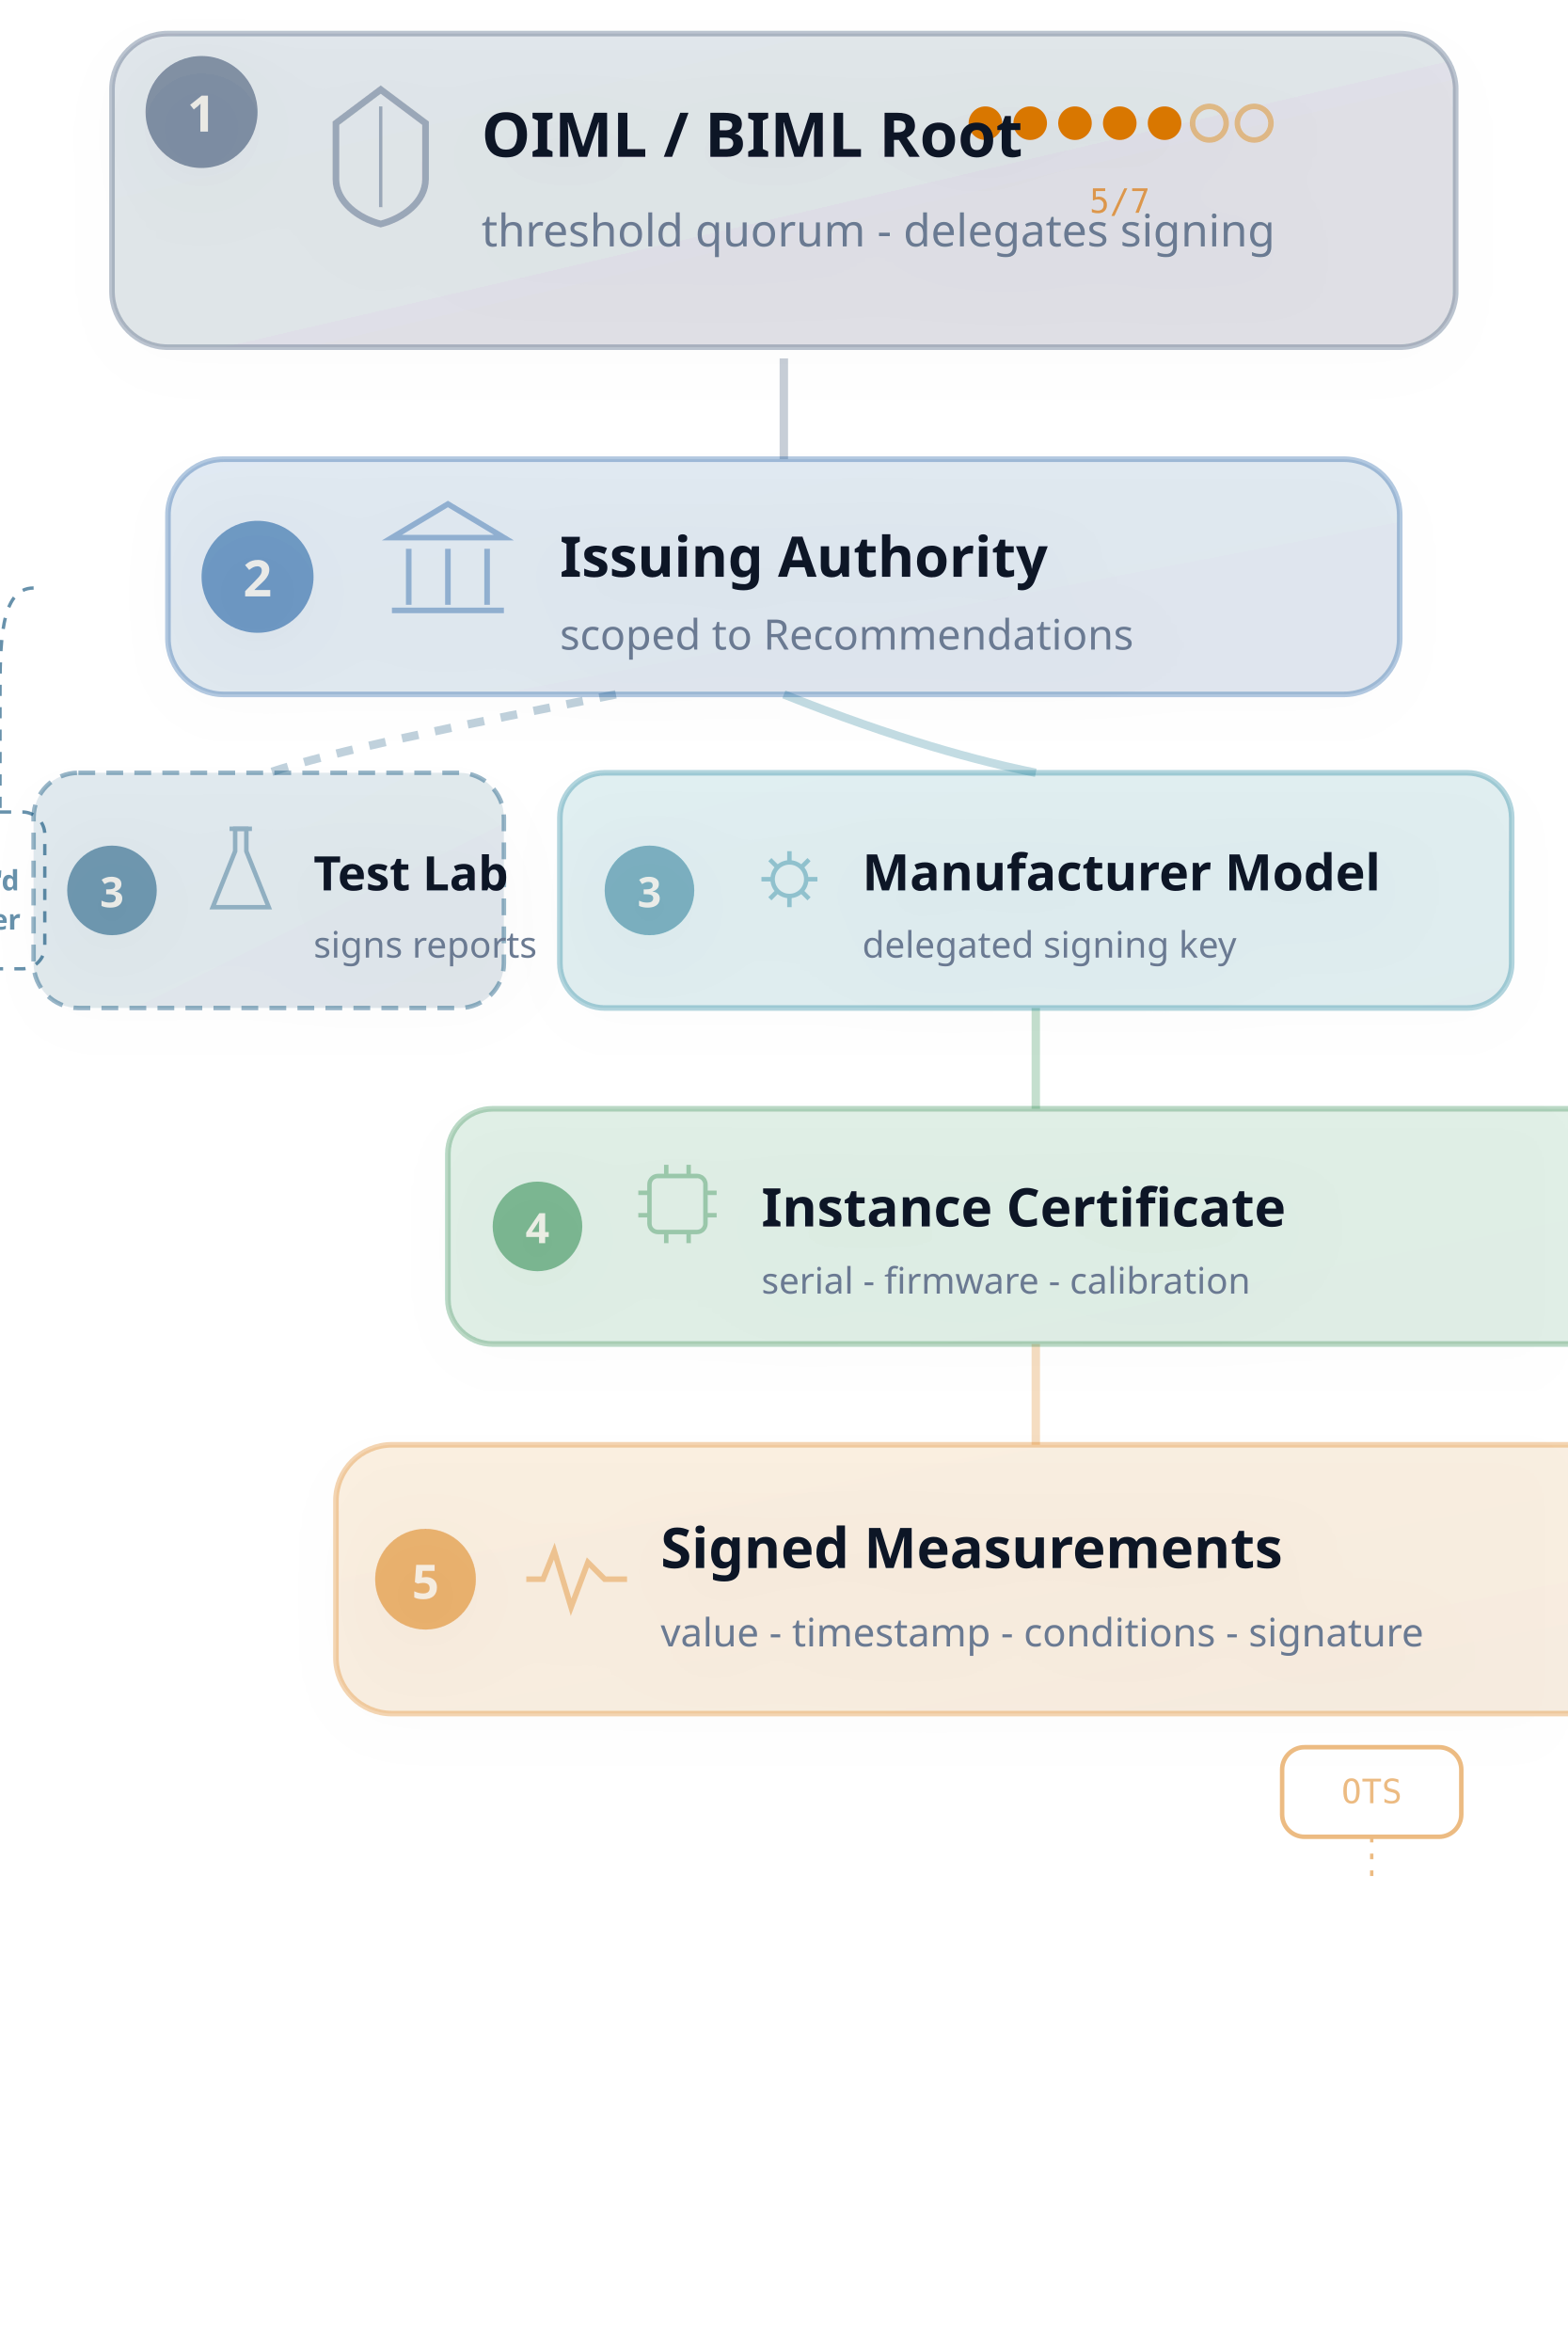
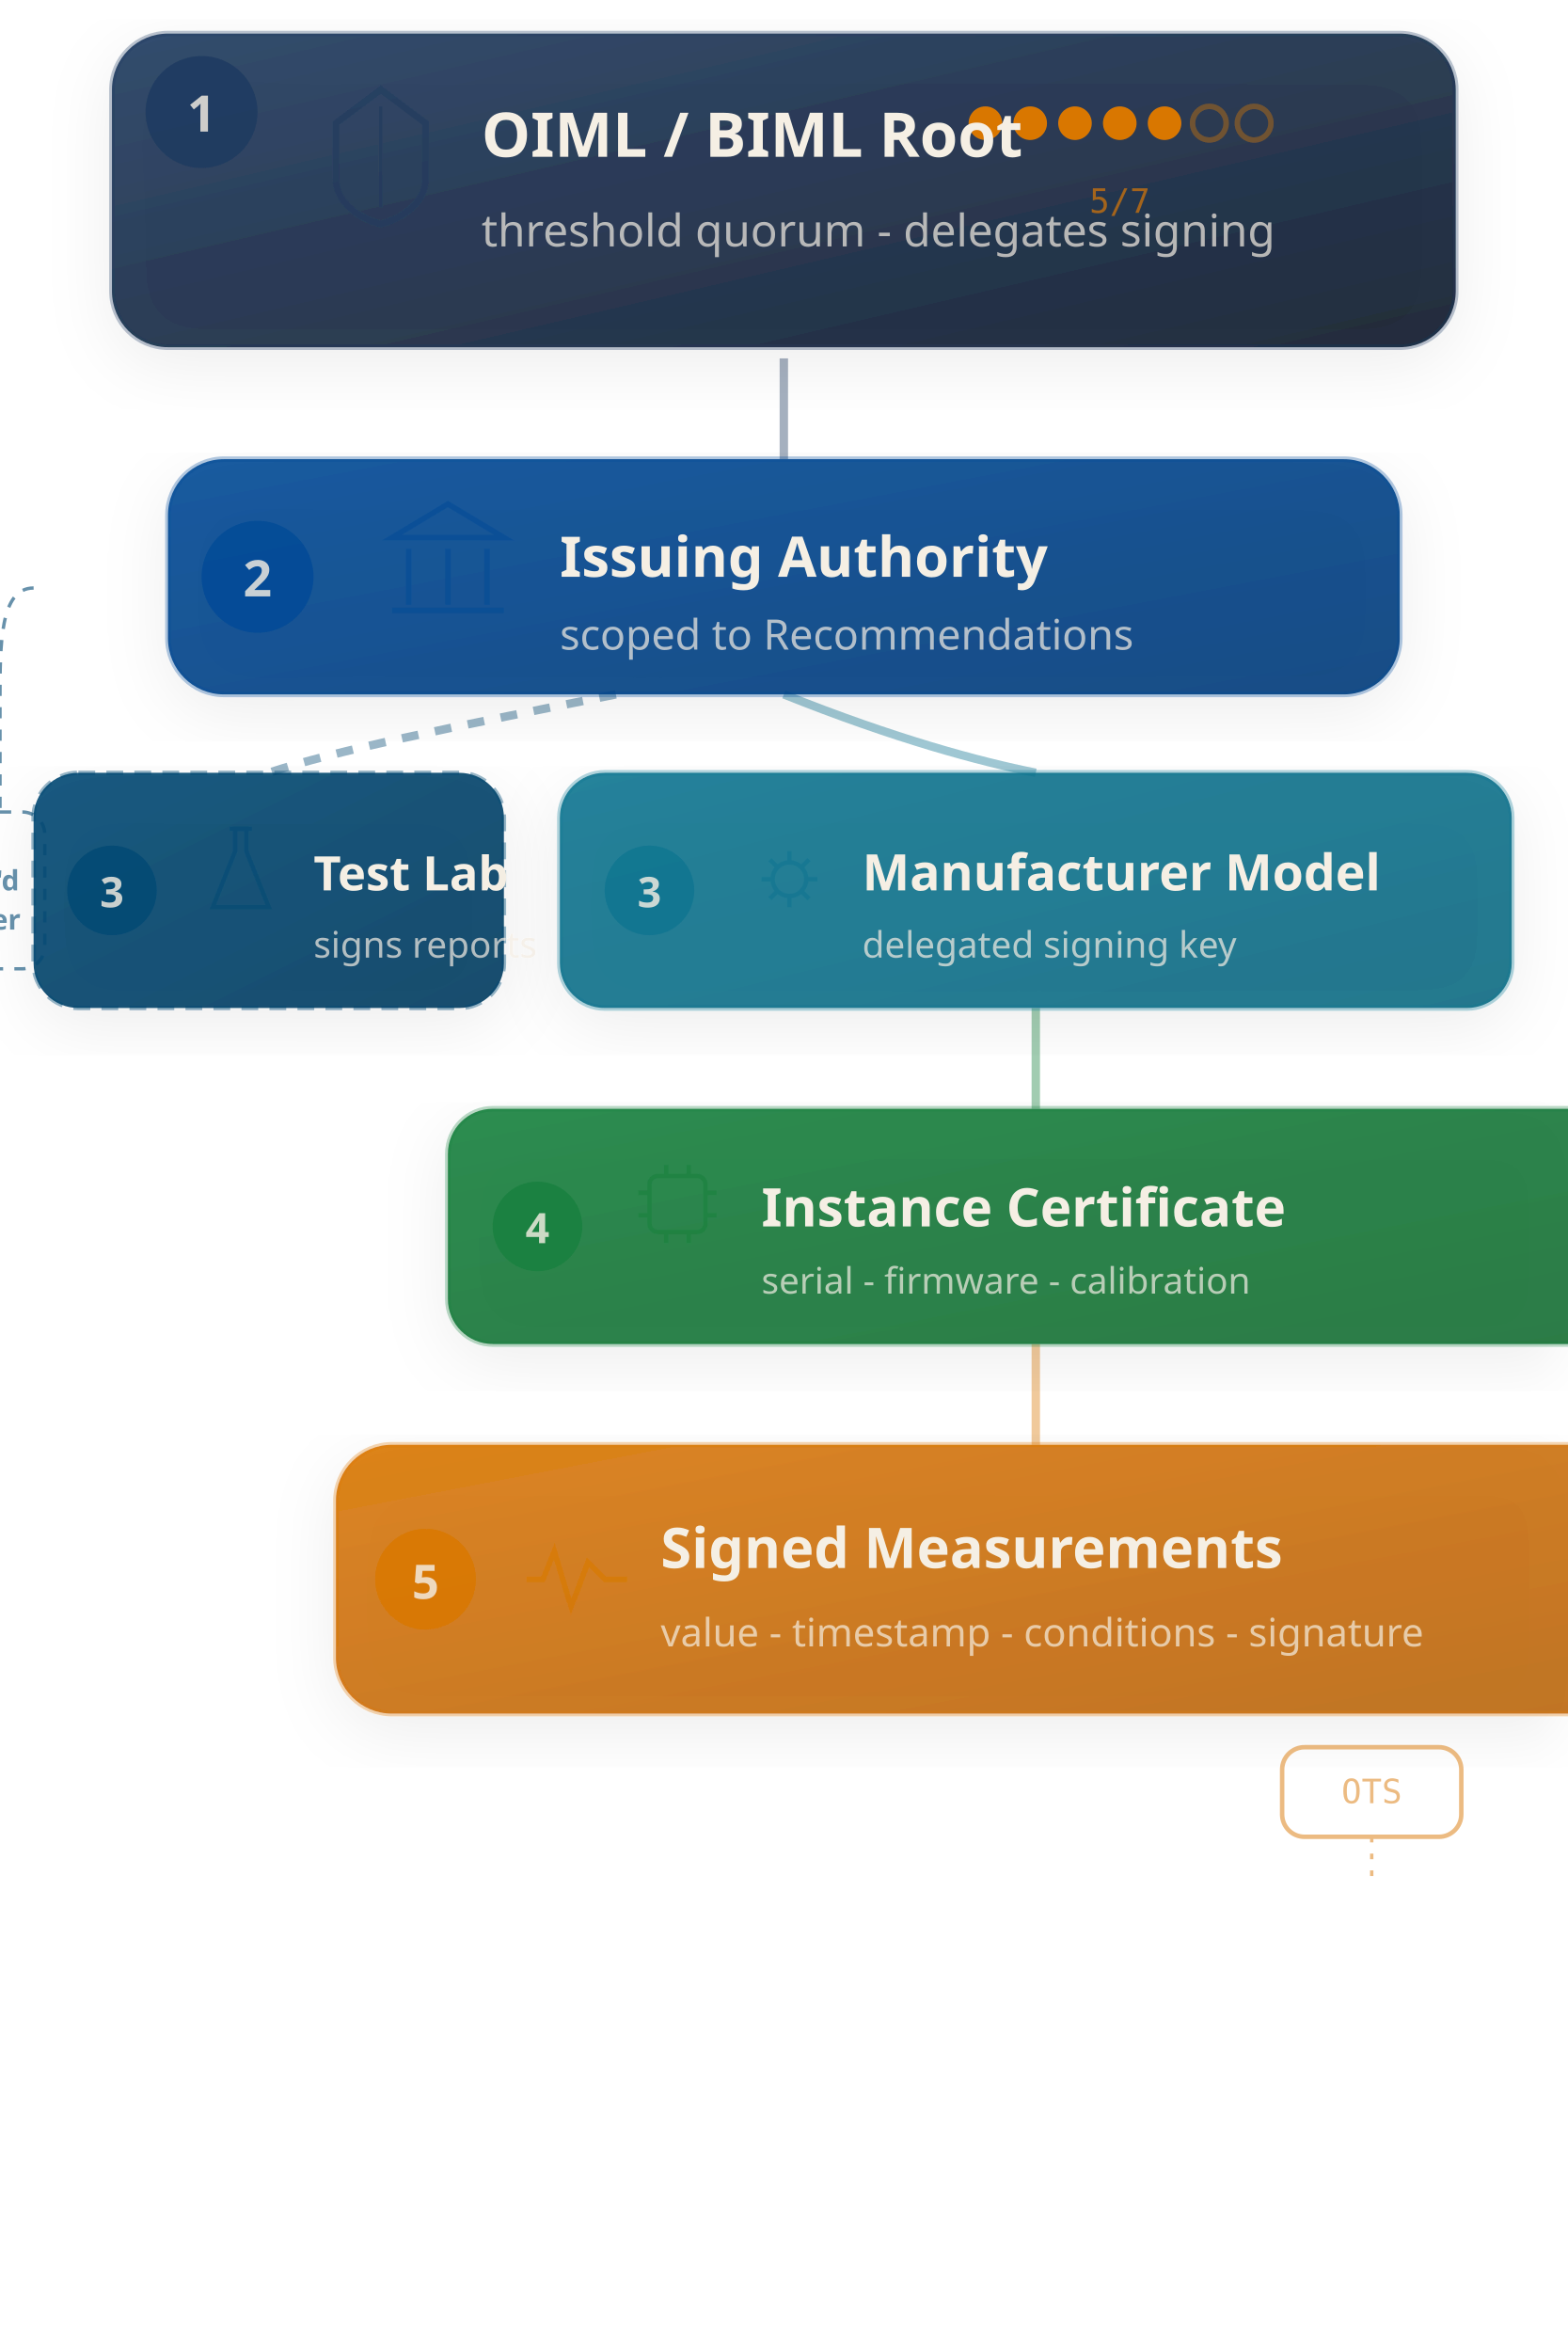
<svg xmlns="http://www.w3.org/2000/svg" viewBox="0 0 280 420" role="img" fill="none" aria-label="CNML five-tier trust chain from OIML root through IA, manufacturer model, instance certificate, to signed measurements.">
  <defs>
    <filter id="card-shadow" x="-10%" y="-10%" width="120%" height="130%">
      <feDropShadow dx="0" dy="3" stdDeviation="6" flood-opacity="0.08" />
    </filter>
    <linearGradient id="grad-t1" x1="0" y1="0" x2="1" y2="1">
      <stop offset="0%" stop-color="#1e3a5f" />
      <stop offset="100%" stop-color="#0a1628" />
    </linearGradient>
    <linearGradient id="grad-t2" x1="0" y1="0" x2="1" y2="1">
      <stop offset="0%" stop-color="#004996" />
      <stop offset="100%" stop-color="#003a78" />
    </linearGradient>
    <linearGradient id="grad-t3a" x1="0" y1="0" x2="1" y2="1">
      <stop offset="0%" stop-color="#024873" />
      <stop offset="100%" stop-color="#013a5e" />
    </linearGradient>
    <linearGradient id="grad-t3b" x1="0" y1="0" x2="1" y2="1">
      <stop offset="0%" stop-color="#0e7490" />
      <stop offset="100%" stop-color="#0c6a82" />
    </linearGradient>
    <linearGradient id="grad-t4" x1="0" y1="0" x2="1" y2="1">
      <stop offset="0%" stop-color="#15803d" />
      <stop offset="100%" stop-color="#126d33" />
    </linearGradient>
    <linearGradient id="grad-t5" x1="0" y1="0" x2="1" y2="1">
      <stop offset="0%" stop-color="#d97706" />
      <stop offset="100%" stop-color="#b8650a" />
    </linearGradient>
  </defs>
  <style>
-     .dark .cnml-seal-card rect.card-fill { opacity: 0.25; }
+     .dark .cnml-seal-card rect.card-fill { opacity: 0.35; }
    .dark .cnml-seal-card .card-label { fill: rgba(245, 239, 228, 0.95); }
    .dark .cnml-seal-card .card-sub { fill: rgba(245, 239, 228, 0.6); }
-     .dark .cnml-seal-card .card-icon { opacity: 0.5; }
-     .dark .cnml-seal-connector { opacity: 0.4; }
-     .dark .cnml-seal-tier-badge { opacity: 0.6; }
-     .cnml-seal-card rect.card-fill { opacity: 0.12; }
-     .cnml-seal-card .card-label { fill: #0a1628; }
-     .cnml-seal-card .card-sub { fill: #6b7a92; }
-     .cnml-seal-card .card-icon { opacity: 0.35; }
-     .cnml-seal-connector { opacity: 0.25; }
-     .cnml-seal-tier-badge { opacity: 0.5; }
+     .dark .cnml-seal-card .card-icon { opacity: 0.6; }
+     .dark .cnml-seal-connector { opacity: 0.5; }
+     .dark .cnml-seal-tier-badge { opacity: 0.7; }
+     .cnml-seal-card rect.card-fill { opacity: 0.9; }
+     .cnml-seal-card .card-label { fill: #f5efe4; }
+     .cnml-seal-card .card-sub { fill: rgba(245, 239, 228, 0.7); }
+     .cnml-seal-card .card-icon { opacity: 0.5; }
+     .cnml-seal-connector { opacity: 0.4; }
+     .cnml-seal-tier-badge { opacity: 0.8; }
  </style>
  <g class="cnml-seal-connector" fill="none" stroke-width="1.5">
    <path d="M 140 64 C 140 72, 140 76, 140 82" stroke="#1e3a5f" />
    <path d="M 110 124 C 80 130, 60 134, 48 138" stroke="#024873" stroke-dasharray="3 3" />
    <path d="M 140 124 C 160 132, 175 136, 185 138" stroke="#0e7490" />
    <path d="M 185 180 C 185 188, 185 192, 185 198" stroke="#15803d" />
    <path d="M 185 240 C 185 248, 185 252, 185 258" stroke="#d97706" />
  </g>
  <g class="cnml-seal-card" filter="url(#card-shadow)">
    <rect class="card-fill" x="20" y="6" width="240" height="56" rx="10" fill="url(#grad-t1)" />
    <rect x="20" y="6" width="240" height="56" rx="10" fill="none" stroke="#1e3a5f" stroke-width="1" opacity="0.3" />
    <g class="cnml-seal-tier-badge" transform="translate(36, 20)">
      <circle cx="0" cy="0" r="10" fill="#1e3a5f" />
      <text x="0" y="3.5" text-anchor="middle" font-family="IBM Plex Sans, sans-serif" font-size="9" font-weight="700" fill="#f5efe4">1</text>
    </g>
    <g class="card-icon" transform="translate(60, 22)" stroke="#1e3a5f" stroke-width="1.2" fill="none">
      <path d="M0,0 L8,-6 L16,0 L16,10 C16,14 12,17 8,18 C4,17 0,14 0,10 Z" />
      <path d="M8,-3 L8,15" stroke-width="0.6" />
    </g>
    <g transform="translate(200, 22)">
      <circle cx="-24" cy="0" r="3" fill="#d97706" />
      <circle cx="-16" cy="0" r="3" fill="#d97706" />
      <circle cx="-8" cy="0" r="3" fill="#d97706" />
      <circle cx="0" cy="0" r="3" fill="#d97706" />
      <circle cx="8" cy="0" r="3" fill="#d97706" />
      <circle cx="16" cy="0" r="3" fill="none" stroke="#d97706" stroke-width="1" opacity="0.4" />
      <circle cx="24" cy="0" r="3" fill="none" stroke="#d97706" stroke-width="1" opacity="0.4" />
      <text x="0" y="16" text-anchor="middle" font-family="IBM Plex Mono, monospace" font-size="6" fill="#d97706" opacity="0.7">5/7</text>
    </g>
    <text class="card-label" x="86" y="28" font-family="IBM Plex Sans, sans-serif" font-size="11" font-weight="600">OIML / BIML Root</text>
    <text class="card-sub" x="86" y="44" font-family="IBM Plex Sans, sans-serif" font-size="8">threshold quorum - delegates signing</text>
  </g>
  <g class="cnml-seal-card" filter="url(#card-shadow)">
    <rect class="card-fill" x="30" y="82" width="220" height="42" rx="10" fill="url(#grad-t2)" />
    <rect x="30" y="82" width="220" height="42" rx="10" fill="none" stroke="#004996" stroke-width="1" opacity="0.3" />
    <g class="cnml-seal-tier-badge" transform="translate(46, 103)">
      <circle cx="0" cy="0" r="10" fill="#004996" />
      <text x="0" y="3.5" text-anchor="middle" font-family="IBM Plex Sans, sans-serif" font-size="9" font-weight="700" fill="#f5efe4">2</text>
    </g>
    <g class="card-icon" transform="translate(70, 94)" stroke="#004996" stroke-width="1" fill="none">
      <path d="M0,2 L10,-4 L20,2 Z" />
      <line x1="3" y1="4" x2="3" y2="14" />
      <line x1="10" y1="4" x2="10" y2="14" />
      <line x1="17" y1="4" x2="17" y2="14" />
      <line x1="0" y1="15" x2="20" y2="15" />
    </g>
    <text class="card-label" x="100" y="103" font-family="IBM Plex Sans, sans-serif" font-size="10" font-weight="600">Issuing Authority</text>
    <text class="card-sub" x="100" y="116" font-family="IBM Plex Sans, sans-serif" font-size="7.5">scoped to Recommendations</text>
  </g>
  <g class="cnml-seal-card" filter="url(#card-shadow)">
    <rect class="card-fill" x="6" y="138" width="84" height="42" rx="8" fill="url(#grad-t3a)" />
    <rect x="6" y="138" width="84" height="42" rx="8" fill="none" stroke="#024873" stroke-width="0.8" stroke-dasharray="3 2" opacity="0.4" />
    <g class="cnml-seal-tier-badge" transform="translate(20, 159)">
      <circle cx="0" cy="0" r="8" fill="#024873" />
      <text x="0" y="3" text-anchor="middle" font-family="IBM Plex Sans, sans-serif" font-size="7.5" font-weight="700" fill="#f5efe4">3</text>
    </g>
    <g class="card-icon" transform="translate(38, 148)" stroke="#024873" stroke-width="0.8" fill="none">
      <path d="M4,0 L4,4 L0,14 L10,14 L6,4 L6,0 Z" />
      <line x1="3" y1="0" x2="7" y2="0" />
    </g>
    <text class="card-label" x="56" y="159" font-family="IBM Plex Sans, sans-serif" font-size="8.5" font-weight="600">Test Lab</text>
    <text class="card-sub" x="56" y="171" font-family="IBM Plex Sans, sans-serif" font-size="6.5">signs reports</text>
  </g>
  <g class="cnml-seal-card" filter="url(#card-shadow)">
    <rect class="card-fill" x="100" y="138" width="170" height="42" rx="8" fill="url(#grad-t3b)" />
    <rect x="100" y="138" width="170" height="42" rx="8" fill="none" stroke="#0e7490" stroke-width="1" opacity="0.3" />
    <g class="cnml-seal-tier-badge" transform="translate(116, 159)">
      <circle cx="0" cy="0" r="8" fill="#0e7490" />
      <text x="0" y="3" text-anchor="middle" font-family="IBM Plex Sans, sans-serif" font-size="7.5" font-weight="700" fill="#f5efe4">3</text>
    </g>
    <g class="card-icon" transform="translate(134, 150)" stroke="#0e7490" stroke-width="0.8" fill="none">
      <circle cx="7" cy="7" r="3" />
      <path d="M7,2 L7,4 M7,10 L7,12 M2,7 L4,7 M10,7 L12,7 M3.5,3.5 L5,5 M9,9 L10.5,10.5 M3.5,10.5 L5,9 M9,5 L10.5,3.5" />
    </g>
    <text class="card-label" x="154" y="159" font-family="IBM Plex Sans, sans-serif" font-size="9" font-weight="600">Manufacturer Model</text>
    <text class="card-sub" x="154" y="171" font-family="IBM Plex Sans, sans-serif" font-size="6.5">delegated signing key</text>
  </g>
  <g class="cnml-seal-card" filter="url(#card-shadow)">
    <rect class="card-fill" x="80" y="198" width="210" height="42" rx="8" fill="url(#grad-t4)" />
    <rect x="80" y="198" width="210" height="42" rx="8" fill="none" stroke="#15803d" stroke-width="1" opacity="0.3" />
    <g class="cnml-seal-tier-badge" transform="translate(96, 219)">
      <circle cx="0" cy="0" r="8" fill="#15803d" />
      <text x="0" y="3" text-anchor="middle" font-family="IBM Plex Sans, sans-serif" font-size="7.5" font-weight="700" fill="#f5efe4">4</text>
    </g>
    <g class="card-icon" transform="translate(114, 208)" stroke="#15803d" stroke-width="0.8" fill="none">
      <rect x="2" y="2" width="10" height="10" rx="1.5" />
      <line x1="5" y1="0" x2="5" y2="2" />
      <line x1="9" y1="0" x2="9" y2="2" />
      <line x1="5" y1="12" x2="5" y2="14" />
      <line x1="9" y1="12" x2="9" y2="14" />
      <line x1="0" y1="5" x2="2" y2="5" />
      <line x1="0" y1="9" x2="2" y2="9" />
      <line x1="12" y1="5" x2="14" y2="5" />
      <line x1="12" y1="9" x2="14" y2="9" />
    </g>
    <text class="card-label" x="136" y="219" font-family="IBM Plex Sans, sans-serif" font-size="9.5" font-weight="600">Instance Certificate</text>
    <text class="card-sub" x="136" y="231" font-family="IBM Plex Sans, sans-serif" font-size="6.5">serial - firmware - calibration</text>
  </g>
  <g class="cnml-seal-card" filter="url(#card-shadow)">
    <rect class="card-fill" x="60" y="258" width="250" height="48" rx="10" fill="url(#grad-t5)" />
    <rect x="60" y="258" width="250" height="48" rx="10" fill="none" stroke="#d97706" stroke-width="1" opacity="0.3" />
    <g class="cnml-seal-tier-badge" transform="translate(76, 282)">
      <circle cx="0" cy="0" r="9" fill="#d97706" />
      <text x="0" y="3.5" text-anchor="middle" font-family="IBM Plex Sans, sans-serif" font-size="8.5" font-weight="700" fill="#f5efe4">5</text>
    </g>
    <g class="card-icon" transform="translate(94, 274)" stroke="#d97706" stroke-width="1" fill="none">
      <path d="M0,8 L3,8 L5,3 L8,13 L11,5 L14,8 L18,8" />
    </g>
    <text class="card-label" x="118" y="280" font-family="IBM Plex Sans, sans-serif" font-size="10" font-weight="600">Signed Measurements</text>
    <text class="card-sub" x="118" y="294" font-family="IBM Plex Sans, sans-serif" font-size="7">value - timestamp - conditions - signature</text>
  </g>
  <g transform="translate(245, 320)" opacity="0.5">
    <rect x="-16" y="-8" width="32" height="16" rx="4" fill="none" stroke="#d97706" stroke-width="0.8" />
    <text x="0" y="2" text-anchor="middle" font-family="IBM Plex Mono, monospace" font-size="6" fill="#d97706">OTS</text>
    <path d="M 0 8 L 0 16" stroke="#d97706" stroke-width="0.6" fill="none" stroke-dasharray="1 2" />
  </g>
  <g transform="translate(6, 105)" opacity="0.6">
    <path d="M 0 0 C -6 0 -6 10 -6 20 L -6 40" stroke="#024873" stroke-width="0.6" fill="none" stroke-dasharray="2 2" />
    <rect x="-22" y="40" width="24" height="28" rx="4" fill="none" stroke="#024873" stroke-width="0.6" stroke-dasharray="2 2" />
    <text x="-10" y="54" text-anchor="middle" font-family="IBM Plex Sans, sans-serif" font-size="5" font-weight="600" fill="#024873">Cert'd</text>
    <text x="-10" y="61" text-anchor="middle" font-family="IBM Plex Sans, sans-serif" font-size="5" font-weight="600" fill="#024873">Tester</text>
  </g>
  <g font-family="IBM Plex Mono, monospace" font-size="5.5" letter-spacing="0.5" opacity="0.25">
    <text x="270" y="36" text-anchor="end">T1 ROOT</text>
    <text x="270" y="107" text-anchor="end">T2 IA</text>
    <text x="270" y="162" text-anchor="end">T3 MODEL</text>
    <text x="270" y="222" text-anchor="end">T4 DEVICE</text>
    <text x="270" y="286" text-anchor="end">T5 MEASURE</text>
  </g>
</svg>
